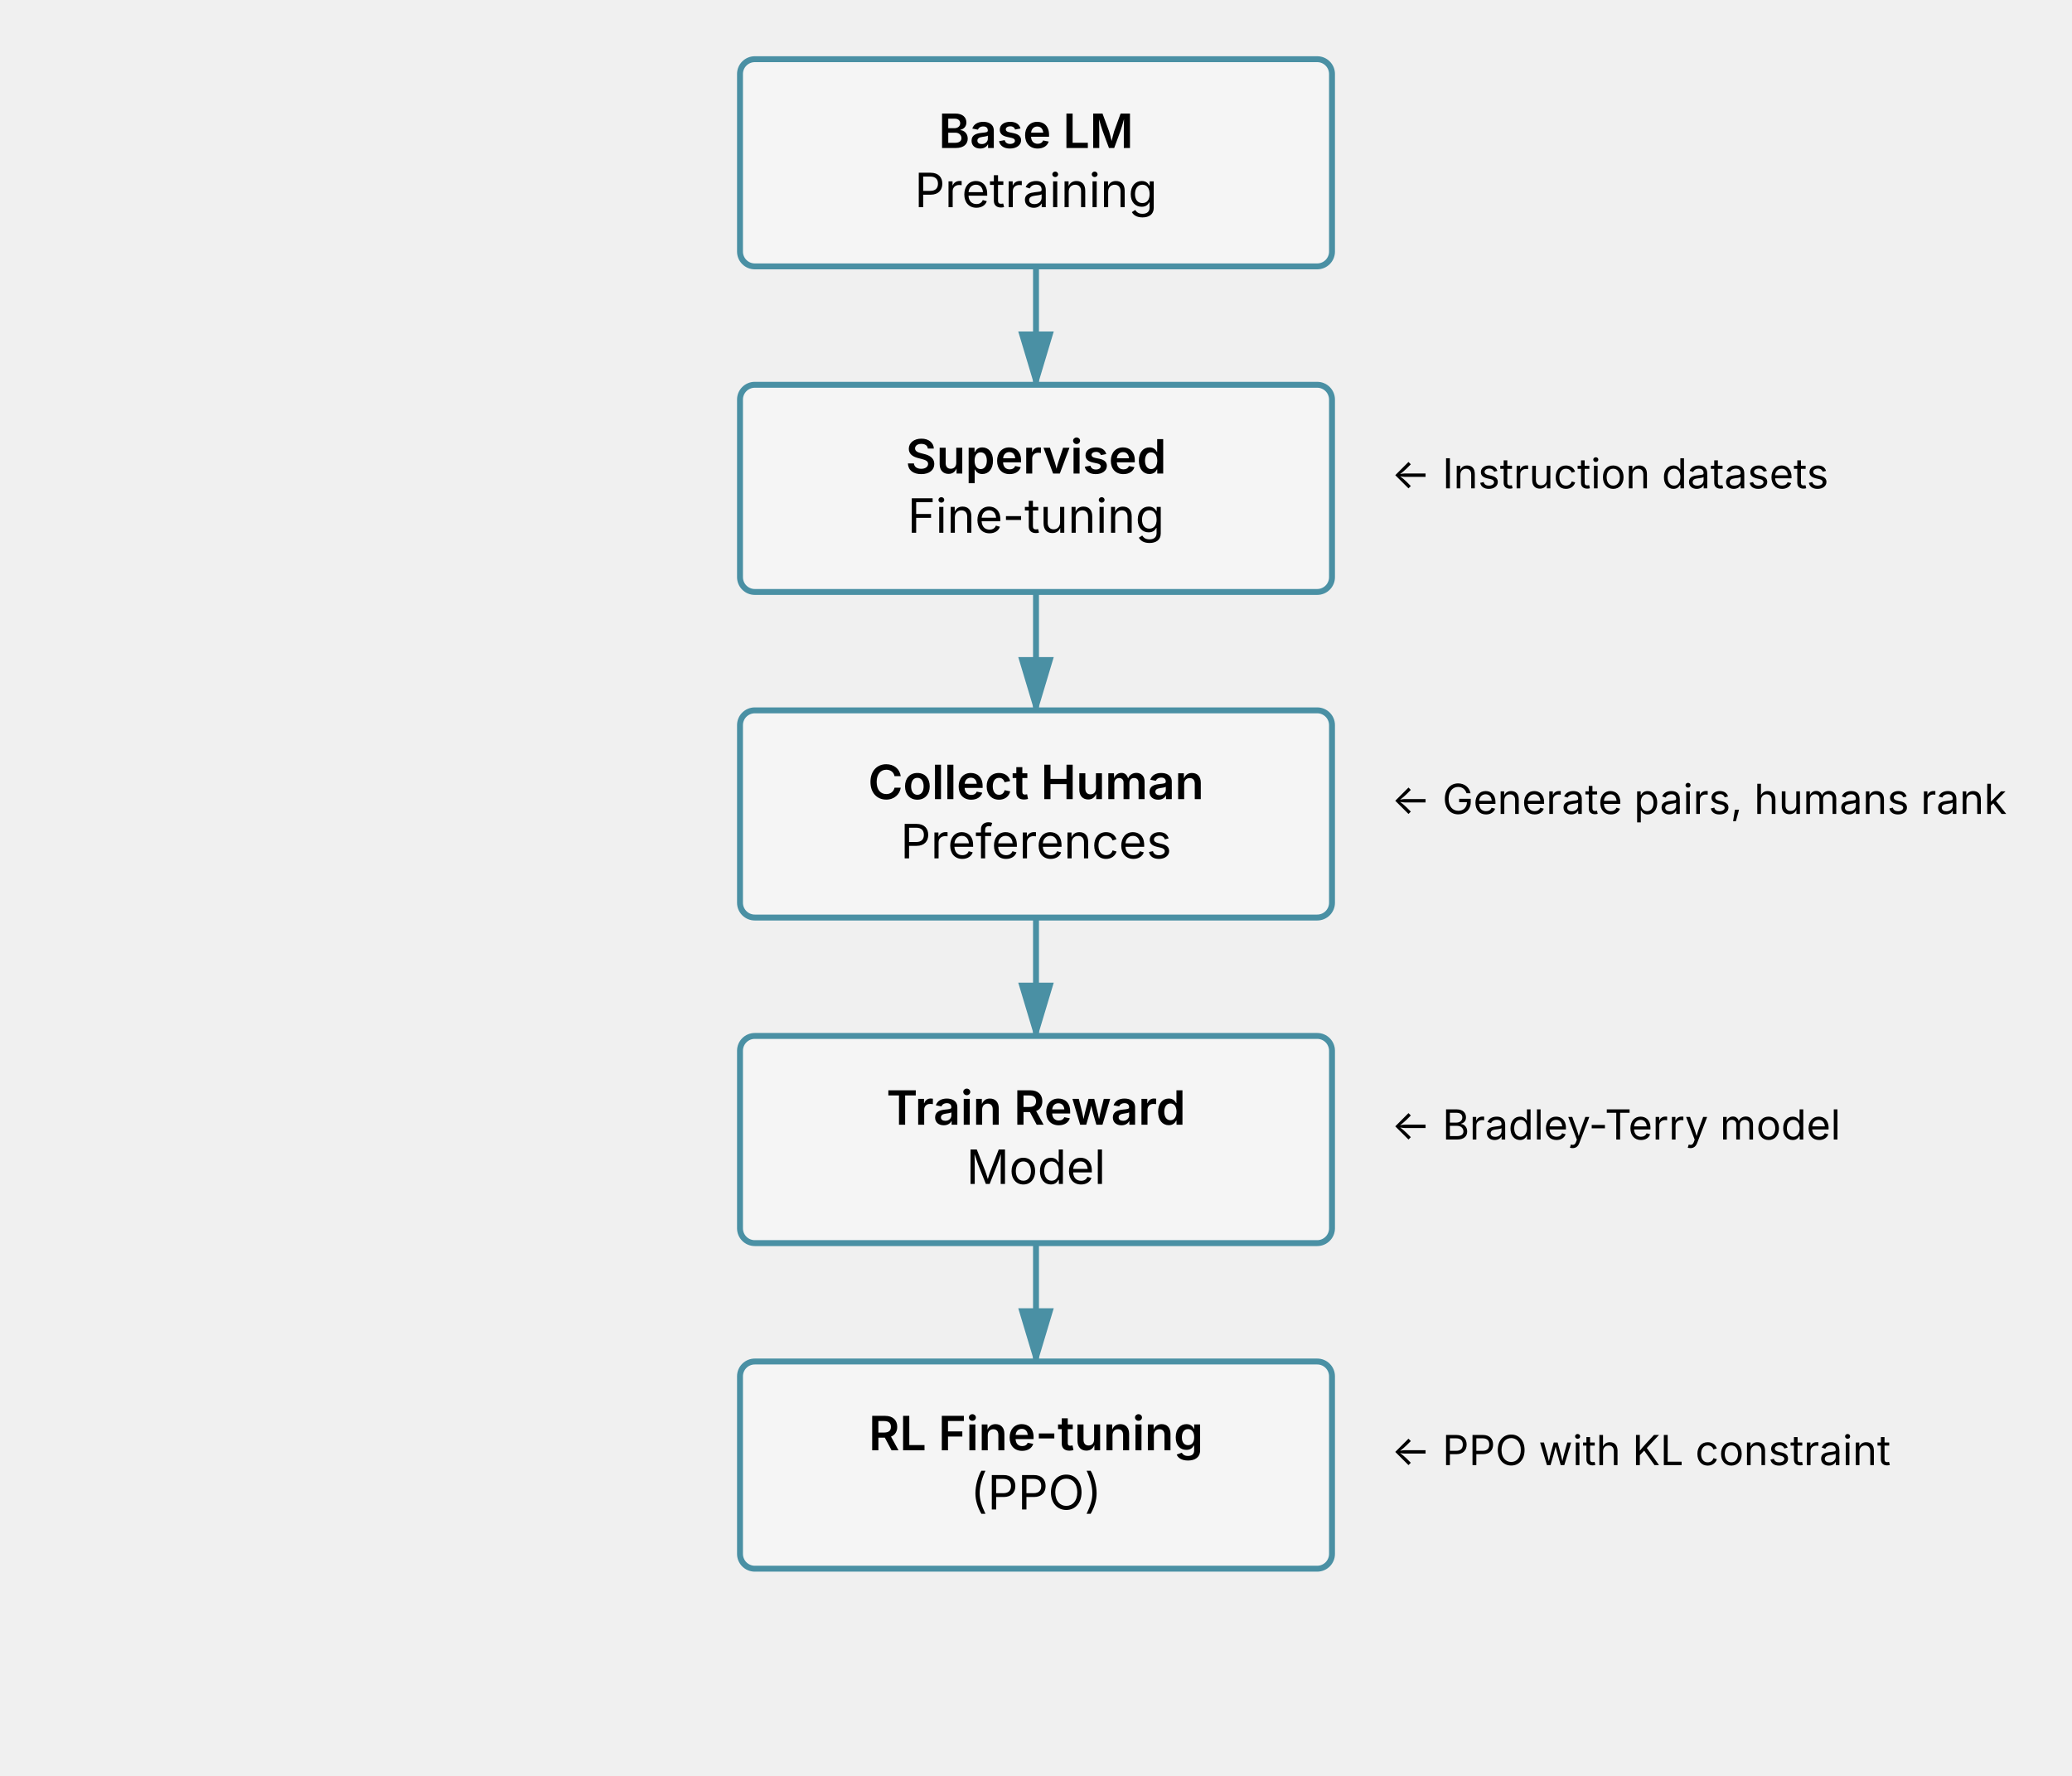
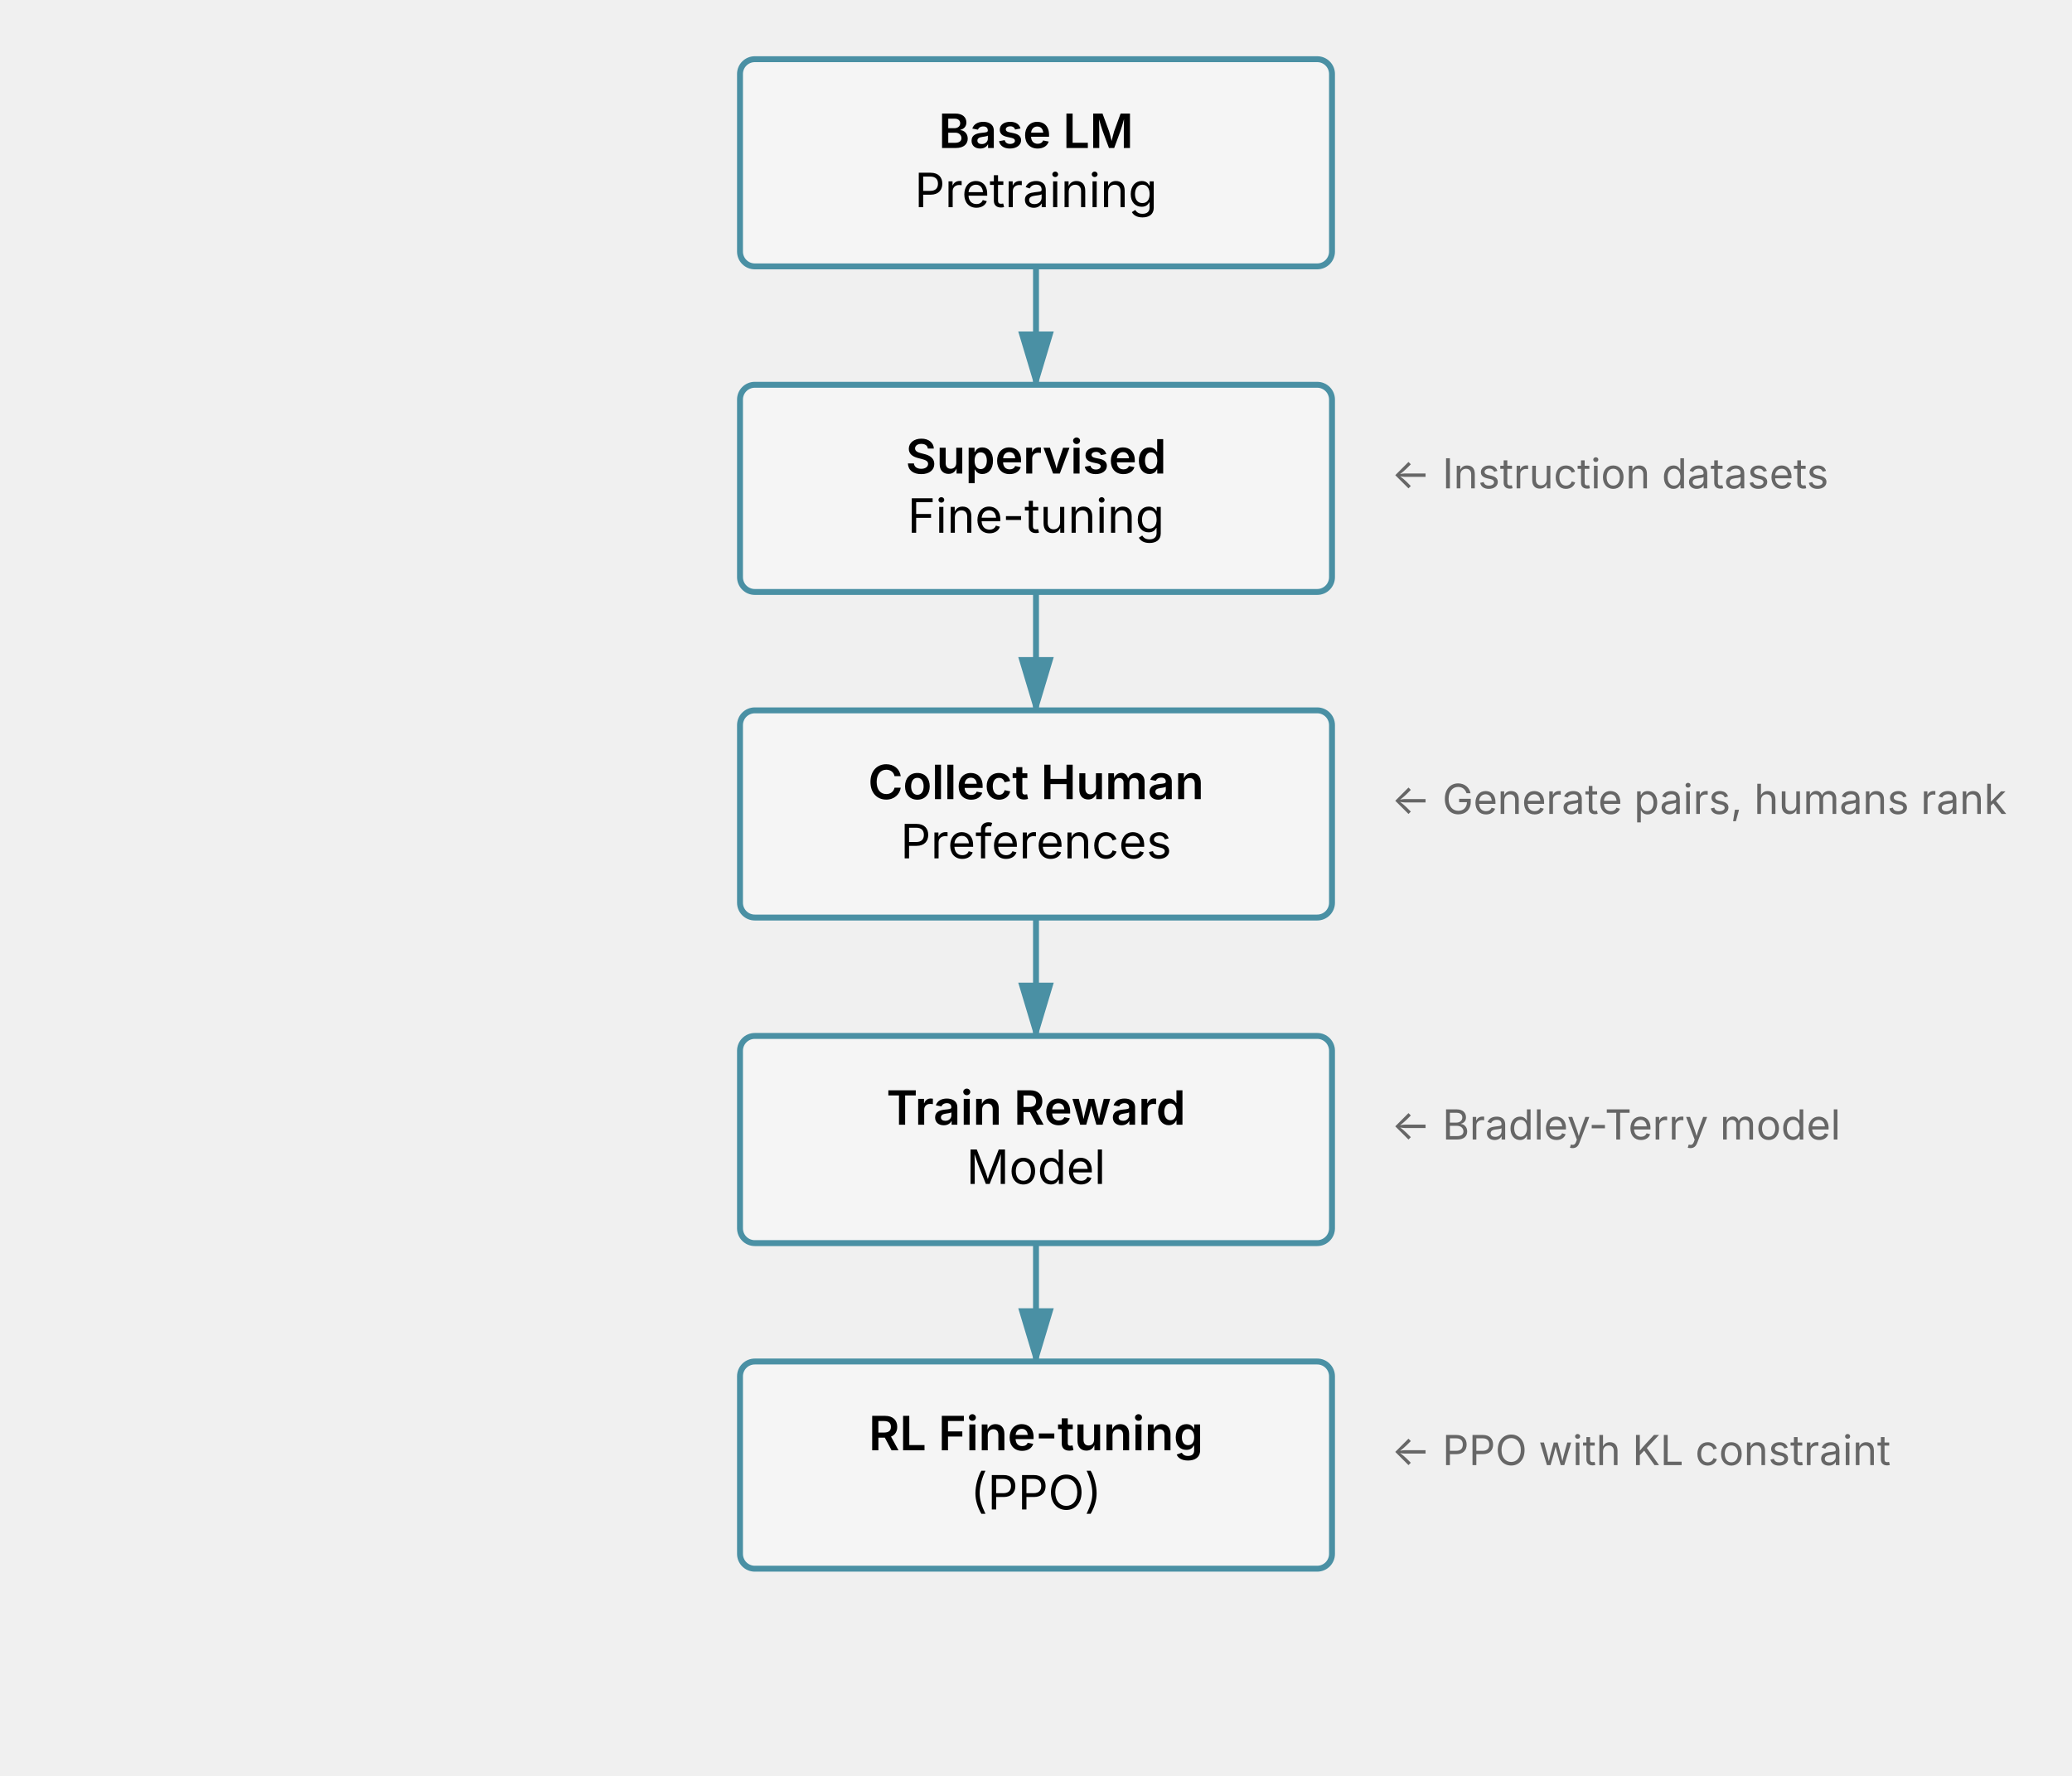
<svg xmlns="http://www.w3.org/2000/svg" viewBox="0 0 700 600" style="max-width: 700px; height: auto;">
  <style>
    /* Light mode (default) */
    text { fill: #000000; }
    .axis-text { fill: #000000; }
    .label-text { fill: #666666; }
    line[stroke="#333"] { stroke: #333333; }

+     /* Adaptive backgrounds */
+     .bg-box { fill: #f5f5f5; }
+ 
    /* Dark mode */
    @media (prefers-color-scheme: dark) {
      text { fill: #ffffff; }
      .axis-text { fill: #ffffff; }
      .label-text { fill: #cccccc; }
      line[stroke="#333"] { stroke: #cccccc; }
+ 
+       /* Adaptive backgrounds for dark mode */
+       .bg-box { fill: #2d2d2d; }

      /* Keep white text white in dark mode (for colored backgrounds) */
      text[fill="#fff"],
      text[fill="#ffffff"],
      text[fill="white"] {
        fill: #ffffff;
      }

      /* Keep colored text readable in dark mode */
      text[fill="#E57373"] { fill: #ef5350; }
      text[fill="#81C784"] { fill: #66bb6a; }
      text[fill="#FFB74D"] { fill: #ffa726; }
      text[fill="#4A90A4"] { fill: #4fc3f7; }
    }
  </style>
-   <rect x="250" y="20" width="200" height="70" rx="5" fill="#f5f5f5" stroke="#4A90A4" stroke-width="2" />
-   <text x="350" y="50" text-anchor="middle" font-family="system-ui, -apple-system, sans-serif" font-size="16" fill="#333" font-weight="600">Base LM</text>
-   <text x="350" y="70" text-anchor="middle" font-family="system-ui, -apple-system, sans-serif" font-size="16" fill="#333">Pretraining</text>
+   <rect x="250" y="20" width="200" height="70" rx="5" class="bg-box" stroke="#4A90A4" stroke-width="2" />
+   <text x="350" y="50" text-anchor="middle" font-family="system-ui, -apple-system, sans-serif" font-size="16" font-weight="600">Base LM</text>
+   <text x="350" y="70" text-anchor="middle" font-family="system-ui, -apple-system, sans-serif" font-size="16">Pretraining</text>
  <line x1="350" y1="90" x2="350" y2="130" stroke="#4A90A4" stroke-width="2" marker-end="url(#arrowhead)" />
-   <rect x="250" y="130" width="200" height="70" rx="5" fill="#f5f5f5" stroke="#4A90A4" stroke-width="2" />
-   <text x="350" y="160" text-anchor="middle" font-family="system-ui, -apple-system, sans-serif" font-size="16" fill="#333" font-weight="600">Supervised</text>
-   <text x="350" y="180" text-anchor="middle" font-family="system-ui, -apple-system, sans-serif" font-size="16" fill="#333">Fine-tuning</text>
-   <text x="470" y="165" font-family="system-ui, -apple-system, sans-serif" font-size="14" fill="#666">← Instruction datasets</text>
+   <rect x="250" y="130" width="200" height="70" rx="5" class="bg-box" stroke="#4A90A4" stroke-width="2" />
+   <text x="350" y="160" text-anchor="middle" font-family="system-ui, -apple-system, sans-serif" font-size="16" font-weight="600">Supervised</text>
+   <text x="350" y="180" text-anchor="middle" font-family="system-ui, -apple-system, sans-serif" font-size="16">Fine-tuning</text>
+   <text x="470" y="165" font-family="system-ui, -apple-system, sans-serif" font-size="14" class="label-text">← Instruction datasets</text>
  <line x1="350" y1="200" x2="350" y2="240" stroke="#4A90A4" stroke-width="2" marker-end="url(#arrowhead)" />
-   <rect x="250" y="240" width="200" height="70" rx="5" fill="#f5f5f5" stroke="#4A90A4" stroke-width="2" />
-   <text x="350" y="270" text-anchor="middle" font-family="system-ui, -apple-system, sans-serif" font-size="16" fill="#333" font-weight="600">Collect Human</text>
-   <text x="350" y="290" text-anchor="middle" font-family="system-ui, -apple-system, sans-serif" font-size="16" fill="#333">Preferences</text>
-   <text x="470" y="275" font-family="system-ui, -apple-system, sans-serif" font-size="14" fill="#666">← Generate pairs, humans rank</text>
+   <rect x="250" y="240" width="200" height="70" rx="5" class="bg-box" stroke="#4A90A4" stroke-width="2" />
+   <text x="350" y="270" text-anchor="middle" font-family="system-ui, -apple-system, sans-serif" font-size="16" font-weight="600">Collect Human</text>
+   <text x="350" y="290" text-anchor="middle" font-family="system-ui, -apple-system, sans-serif" font-size="16">Preferences</text>
+   <text x="470" y="275" font-family="system-ui, -apple-system, sans-serif" font-size="14" class="label-text">← Generate pairs, humans rank</text>
  <line x1="350" y1="310" x2="350" y2="350" stroke="#4A90A4" stroke-width="2" marker-end="url(#arrowhead)" />
-   <rect x="250" y="350" width="200" height="70" rx="5" fill="#f5f5f5" stroke="#4A90A4" stroke-width="2" />
-   <text x="350" y="380" text-anchor="middle" font-family="system-ui, -apple-system, sans-serif" font-size="16" fill="#333" font-weight="600">Train Reward</text>
-   <text x="350" y="400" text-anchor="middle" font-family="system-ui, -apple-system, sans-serif" font-size="16" fill="#333">Model</text>
-   <text x="470" y="385" font-family="system-ui, -apple-system, sans-serif" font-size="14" fill="#666">← Bradley-Terry model</text>
+   <rect x="250" y="350" width="200" height="70" rx="5" class="bg-box" stroke="#4A90A4" stroke-width="2" />
+   <text x="350" y="380" text-anchor="middle" font-family="system-ui, -apple-system, sans-serif" font-size="16" font-weight="600">Train Reward</text>
+   <text x="350" y="400" text-anchor="middle" font-family="system-ui, -apple-system, sans-serif" font-size="16">Model</text>
+   <text x="470" y="385" font-family="system-ui, -apple-system, sans-serif" font-size="14" class="label-text">← Bradley-Terry model</text>
  <line x1="350" y1="420" x2="350" y2="460" stroke="#4A90A4" stroke-width="2" marker-end="url(#arrowhead)" />
-   <rect x="250" y="460" width="200" height="70" rx="5" fill="#f5f5f5" stroke="#4A90A4" stroke-width="2" />
-   <text x="350" y="490" text-anchor="middle" font-family="system-ui, -apple-system, sans-serif" font-size="16" fill="#333" font-weight="600">RL Fine-tuning</text>
-   <text x="350" y="510" text-anchor="middle" font-family="system-ui, -apple-system, sans-serif" font-size="16" fill="#333">(PPO)</text>
-   <text x="470" y="495" font-family="system-ui, -apple-system, sans-serif" font-size="14" fill="#666">← PPO with KL constraint</text>
+   <rect x="250" y="460" width="200" height="70" rx="5" class="bg-box" stroke="#4A90A4" stroke-width="2" />
+   <text x="350" y="490" text-anchor="middle" font-family="system-ui, -apple-system, sans-serif" font-size="16" font-weight="600">RL Fine-tuning</text>
+   <text x="350" y="510" text-anchor="middle" font-family="system-ui, -apple-system, sans-serif" font-size="16">(PPO)</text>
+   <text x="470" y="495" font-family="system-ui, -apple-system, sans-serif" font-size="14" class="label-text">← PPO with KL constraint</text>
  <defs>
    <marker id="arrowhead" markerWidth="10" markerHeight="10" refX="9" refY="3" orient="auto">
      <polygon points="0 0, 10 3, 0 6" fill="#4A90A4" />
    </marker>
  </defs>
</svg>
